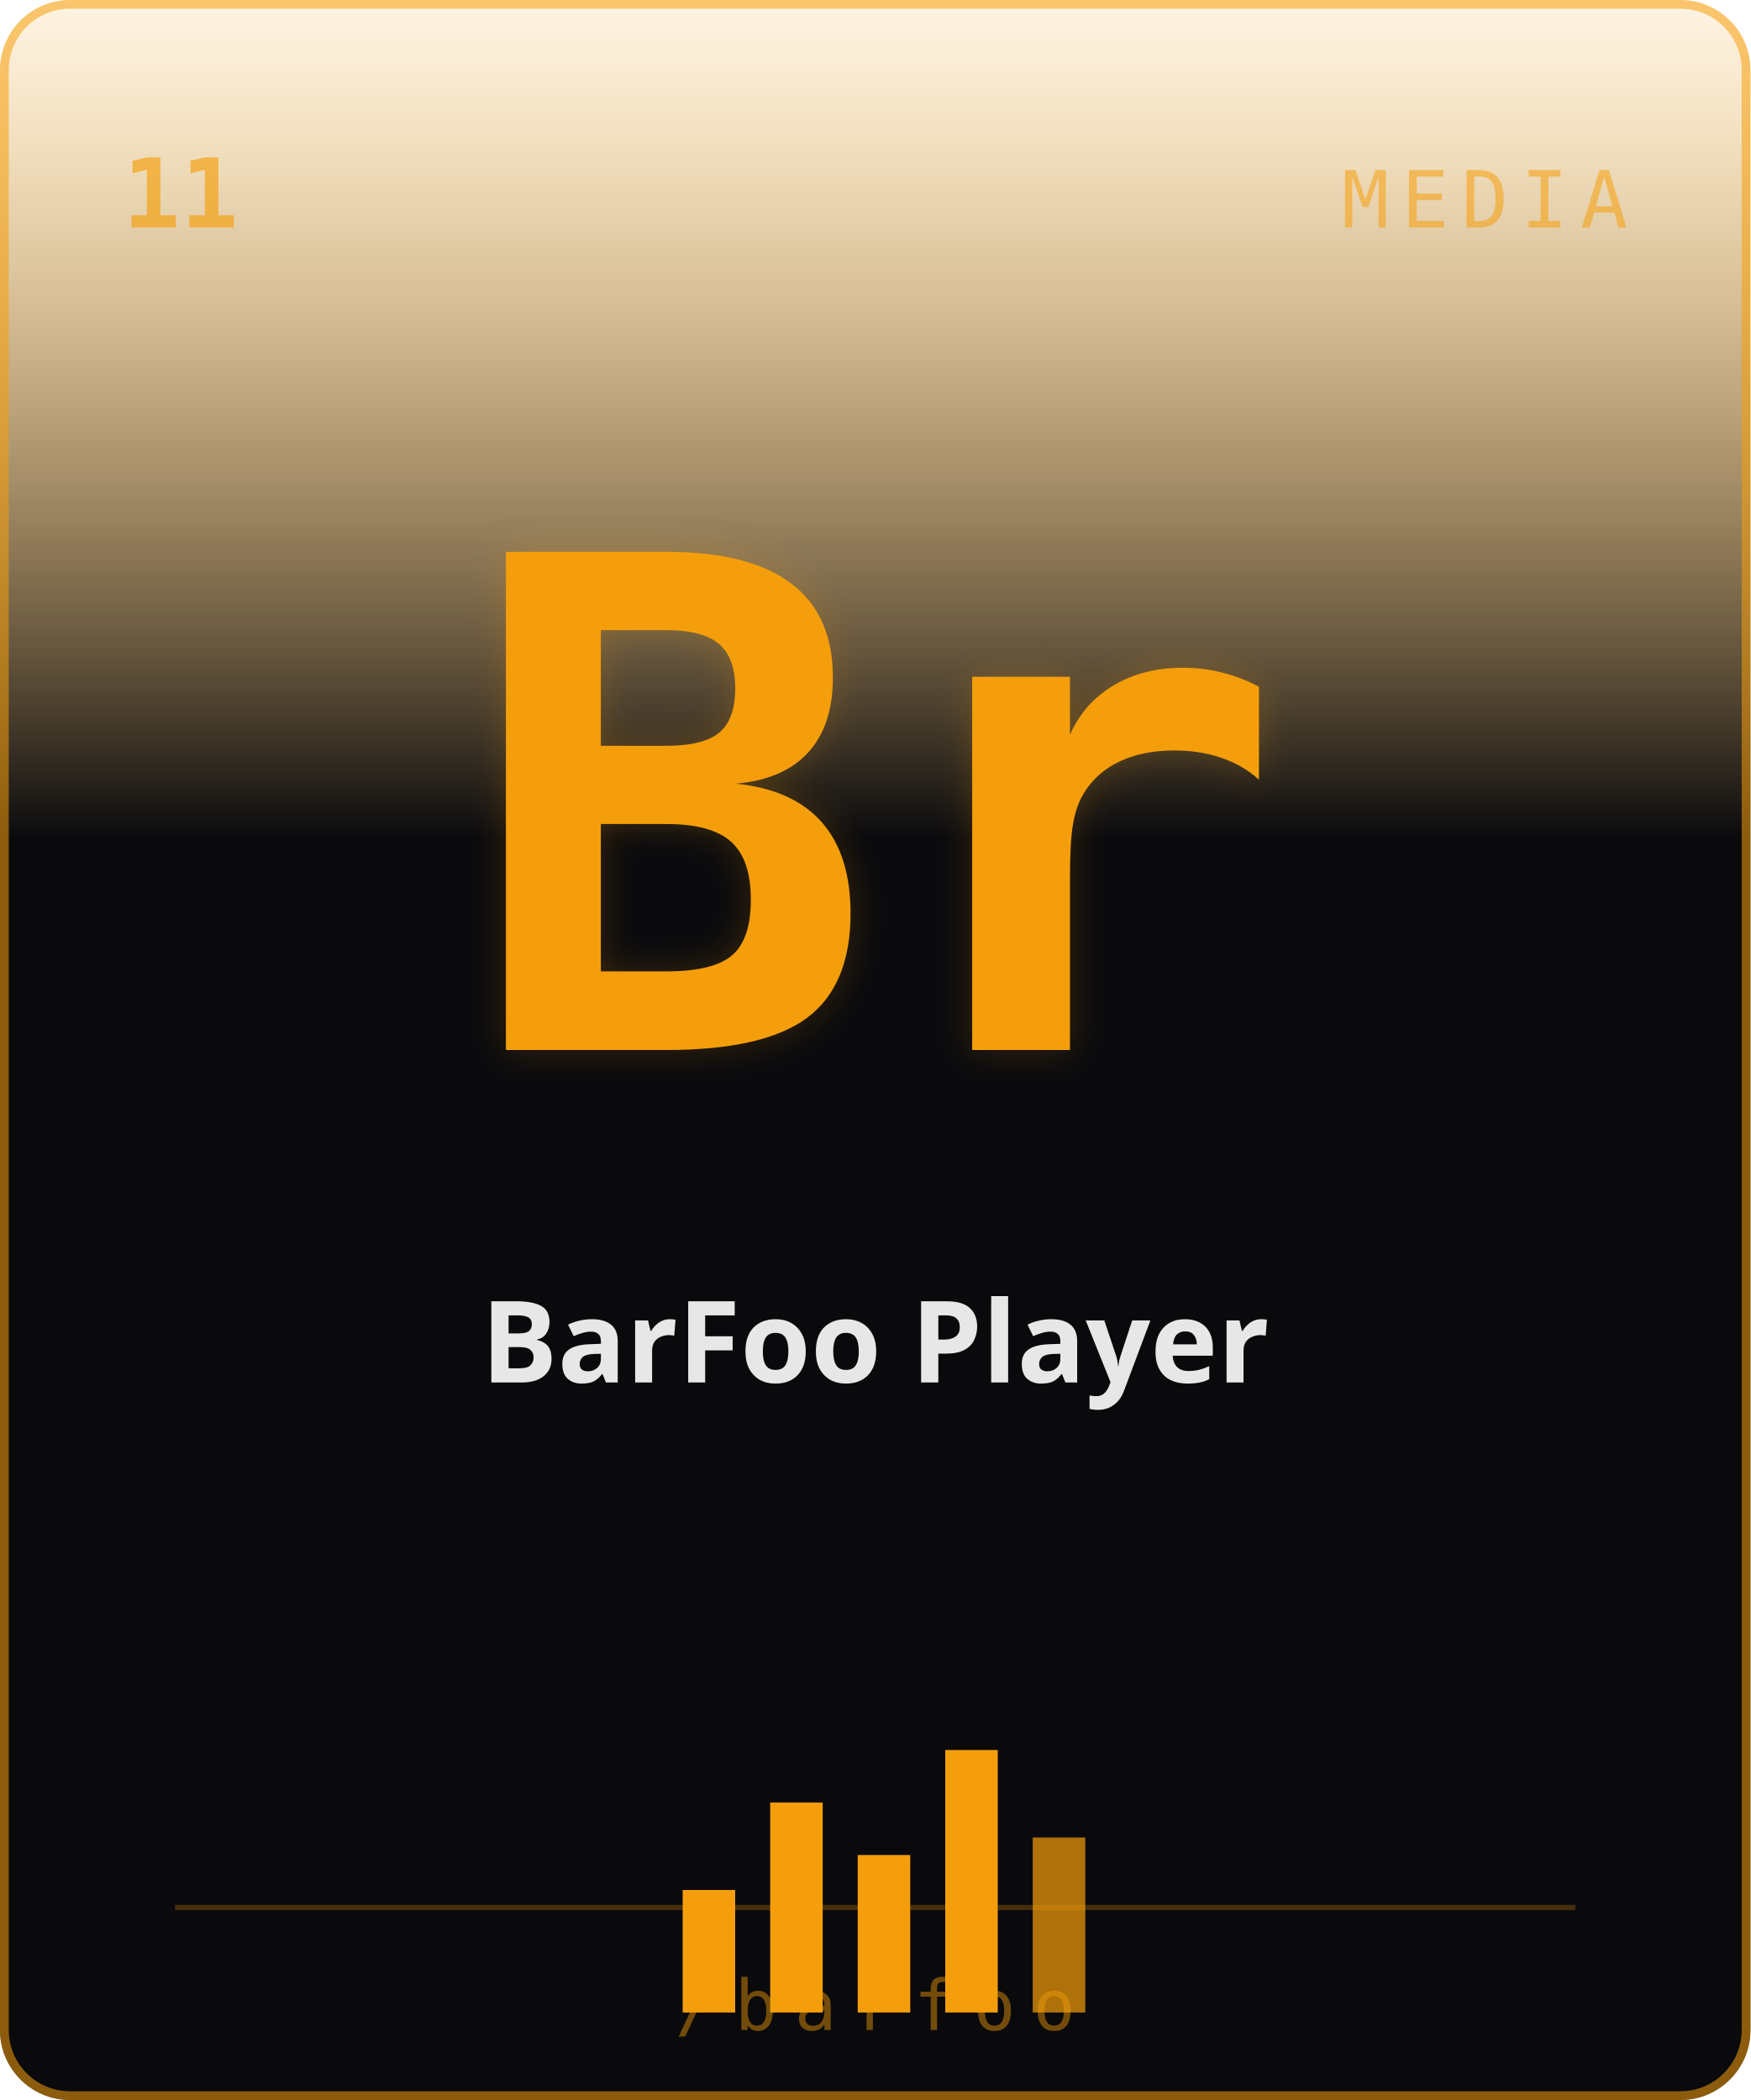
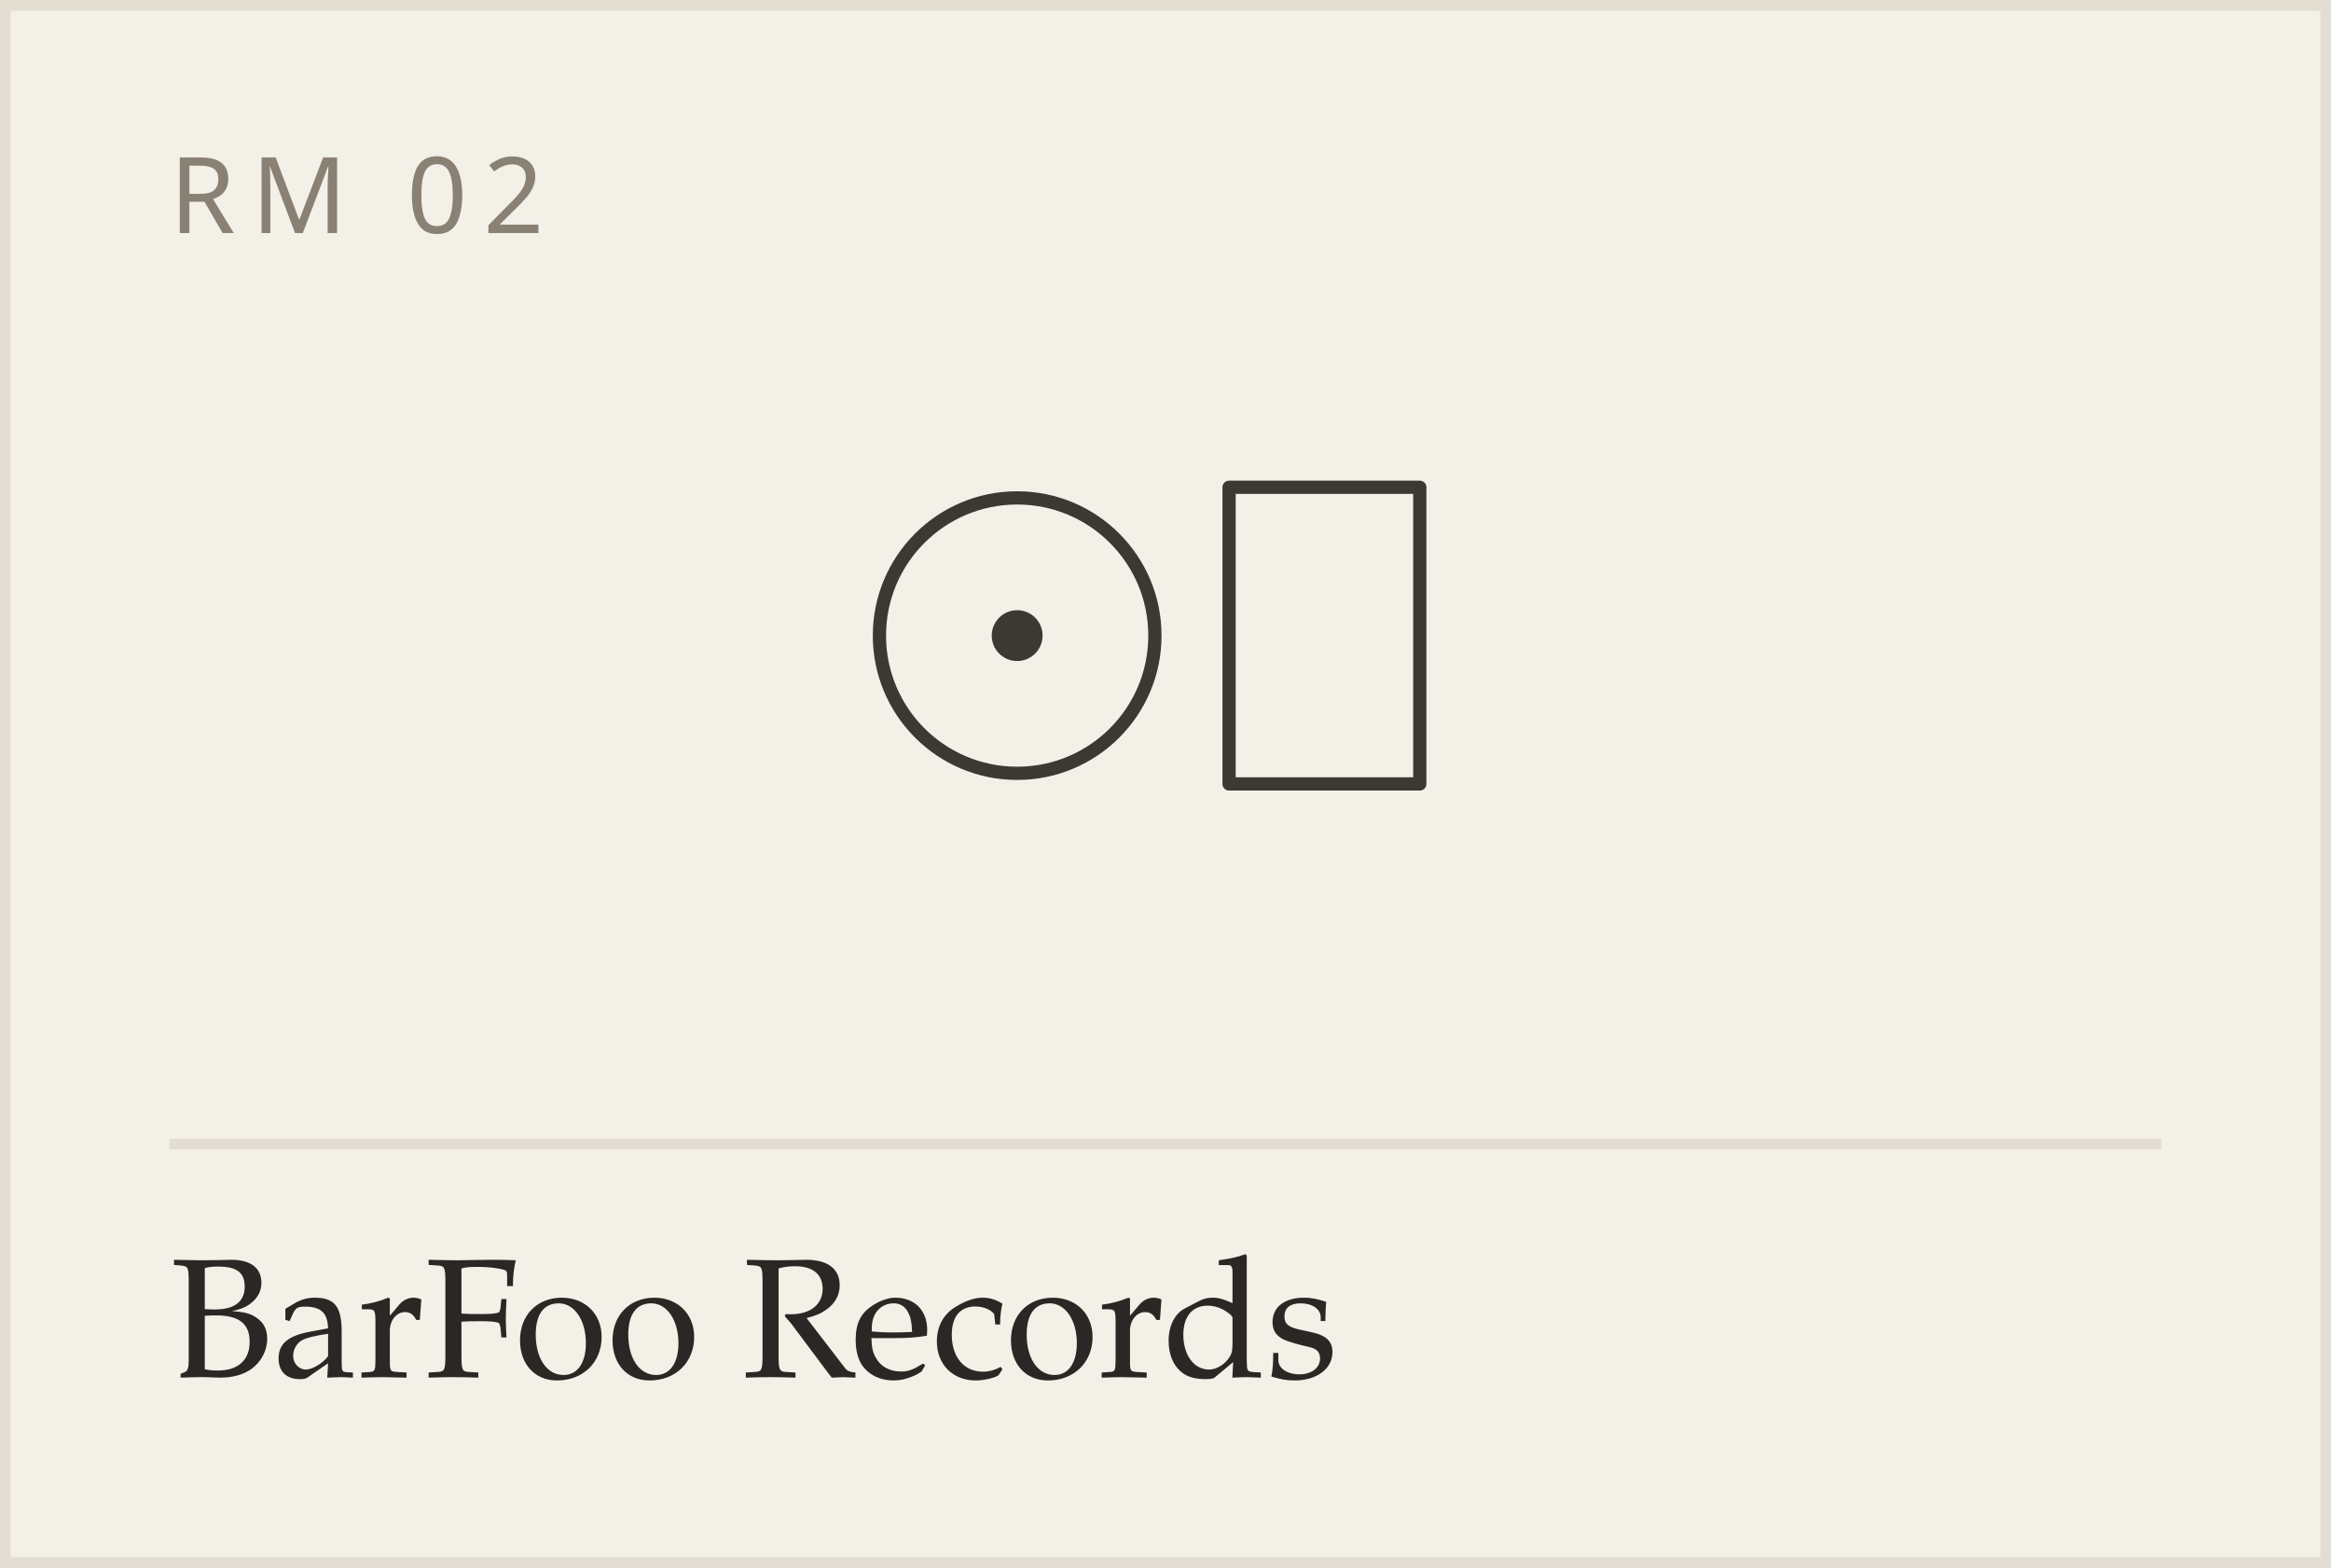
- <svg xmlns="http://www.w3.org/2000/svg" viewBox="0 0 200 240" width="200" height="240" role="img" aria-label="BarFoo Player">
-   <defs>
-     <linearGradient id="bg" x1="0" y1="0" x2="0" y2="1">
-       <stop offset="0" stop-color="#f59e0b" stop-opacity="0.10" />
-       <stop offset="0.4" stop-color="#0a0a0d" stop-opacity="1" />
-       <stop offset="1" stop-color="#0a0a0d" stop-opacity="1" />
-     </linearGradient>
-     <filter id="glow" x="-30%" y="-30%" width="160%" height="160%">
-       <feGaussianBlur stdDeviation="2" />
-     </filter>
-   </defs>
-   <rect width="200" height="240" rx="8" ry="8" fill="url(#bg)" />
-   <rect x="0.5" y="0.5" width="199" height="239" rx="7.5" ry="7.5" fill="none" stroke="#f59e0b" stroke-opacity="0.55" stroke-width="1">
-     <animate attributeName="stroke-opacity" values="0.55;0.95;0.55" dur="3.2s" repeatCount="indefinite" />
-   </rect>
-   <text x="14" y="26" font-family="ui-monospace, SFMono-Regular, Menlo, monospace" font-size="11" font-weight="700" fill="#f59e0b" fill-opacity="0.65">11</text>
-   <text x="186" y="26" text-anchor="end" font-family="ui-monospace, SFMono-Regular, Menlo, monospace" font-size="9" letter-spacing="1.4" fill="#f59e0b" fill-opacity="0.55">MEDIA</text>
-   <text x="100" y="120" text-anchor="middle" font-family="ui-monospace, SFMono-Regular, Menlo, monospace" font-size="78" font-weight="800" fill="#f59e0b" fill-opacity="0.20" filter="url(#glow)">Br</text>
-   <text x="100" y="120" text-anchor="middle" font-family="ui-monospace, SFMono-Regular, Menlo, monospace" font-size="78" font-weight="800" fill="#f59e0b">Br</text>
-   <text x="100" y="158" text-anchor="middle" font-family="ui-sans-serif, system-ui, sans-serif" font-size="13" font-weight="600" fill="#fafafa" fill-opacity="0.92">BarFoo Player</text>
-   <g transform="translate(78,196)" fill="#f59e0b">
-     <rect x="0" y="20" width="6" height="14" />
-     <rect x="10" y="10" width="6" height="24" />
-     <rect x="20" y="16" width="6" height="18" />
-     <rect x="30" y="4" width="6" height="30" />
-     <rect x="40" y="14" width="6" height="20" fill-opacity="0.7" />
+ <svg xmlns="http://www.w3.org/2000/svg" viewBox="0 0 220 148" width="220" height="148" role="img" aria-label="BarFoo Records">
+   <rect width="220" height="148" fill="#f3f0e8" />
+   <rect x="0.5" y="0.5" width="219" height="147" fill="none" stroke="#e4ddd2" />
+   <text x="16" y="22" font-family="ui-sans-serif, system-ui, sans-serif" font-size="10" letter-spacing="1.5" fill="#8a8175">RM 02</text>
+   <g transform="translate(78,40)" fill="none" stroke="#3c3833" stroke-width="1.25" stroke-linejoin="round" stroke-linecap="round">
+     <circle cx="18" cy="20" r="13" />
+     <circle cx="18" cy="20" r="2.4" fill="#3c3833" stroke="none" />
+     <rect x="38" y="6" width="18" height="28" />
  </g>
-   <line x1="20" y1="218" x2="180" y2="218" stroke="#f59e0b" stroke-opacity="0.25" stroke-width="0.6" />
-   <text x="100" y="232" text-anchor="middle" font-family="ui-monospace, SFMono-Regular, Menlo, monospace" font-size="8" letter-spacing="2" fill="#f59e0b" fill-opacity="0.45">/barfoo</text>
+   <line x1="16" y1="108" x2="204" y2="108" stroke="#e4ddd2" />
+   <text x="16" y="130" font-family="Georgia, 'Iowan Old Style', Palatino, serif" font-size="16" fill="#2a2724">BarFoo Records</text>
</svg>
